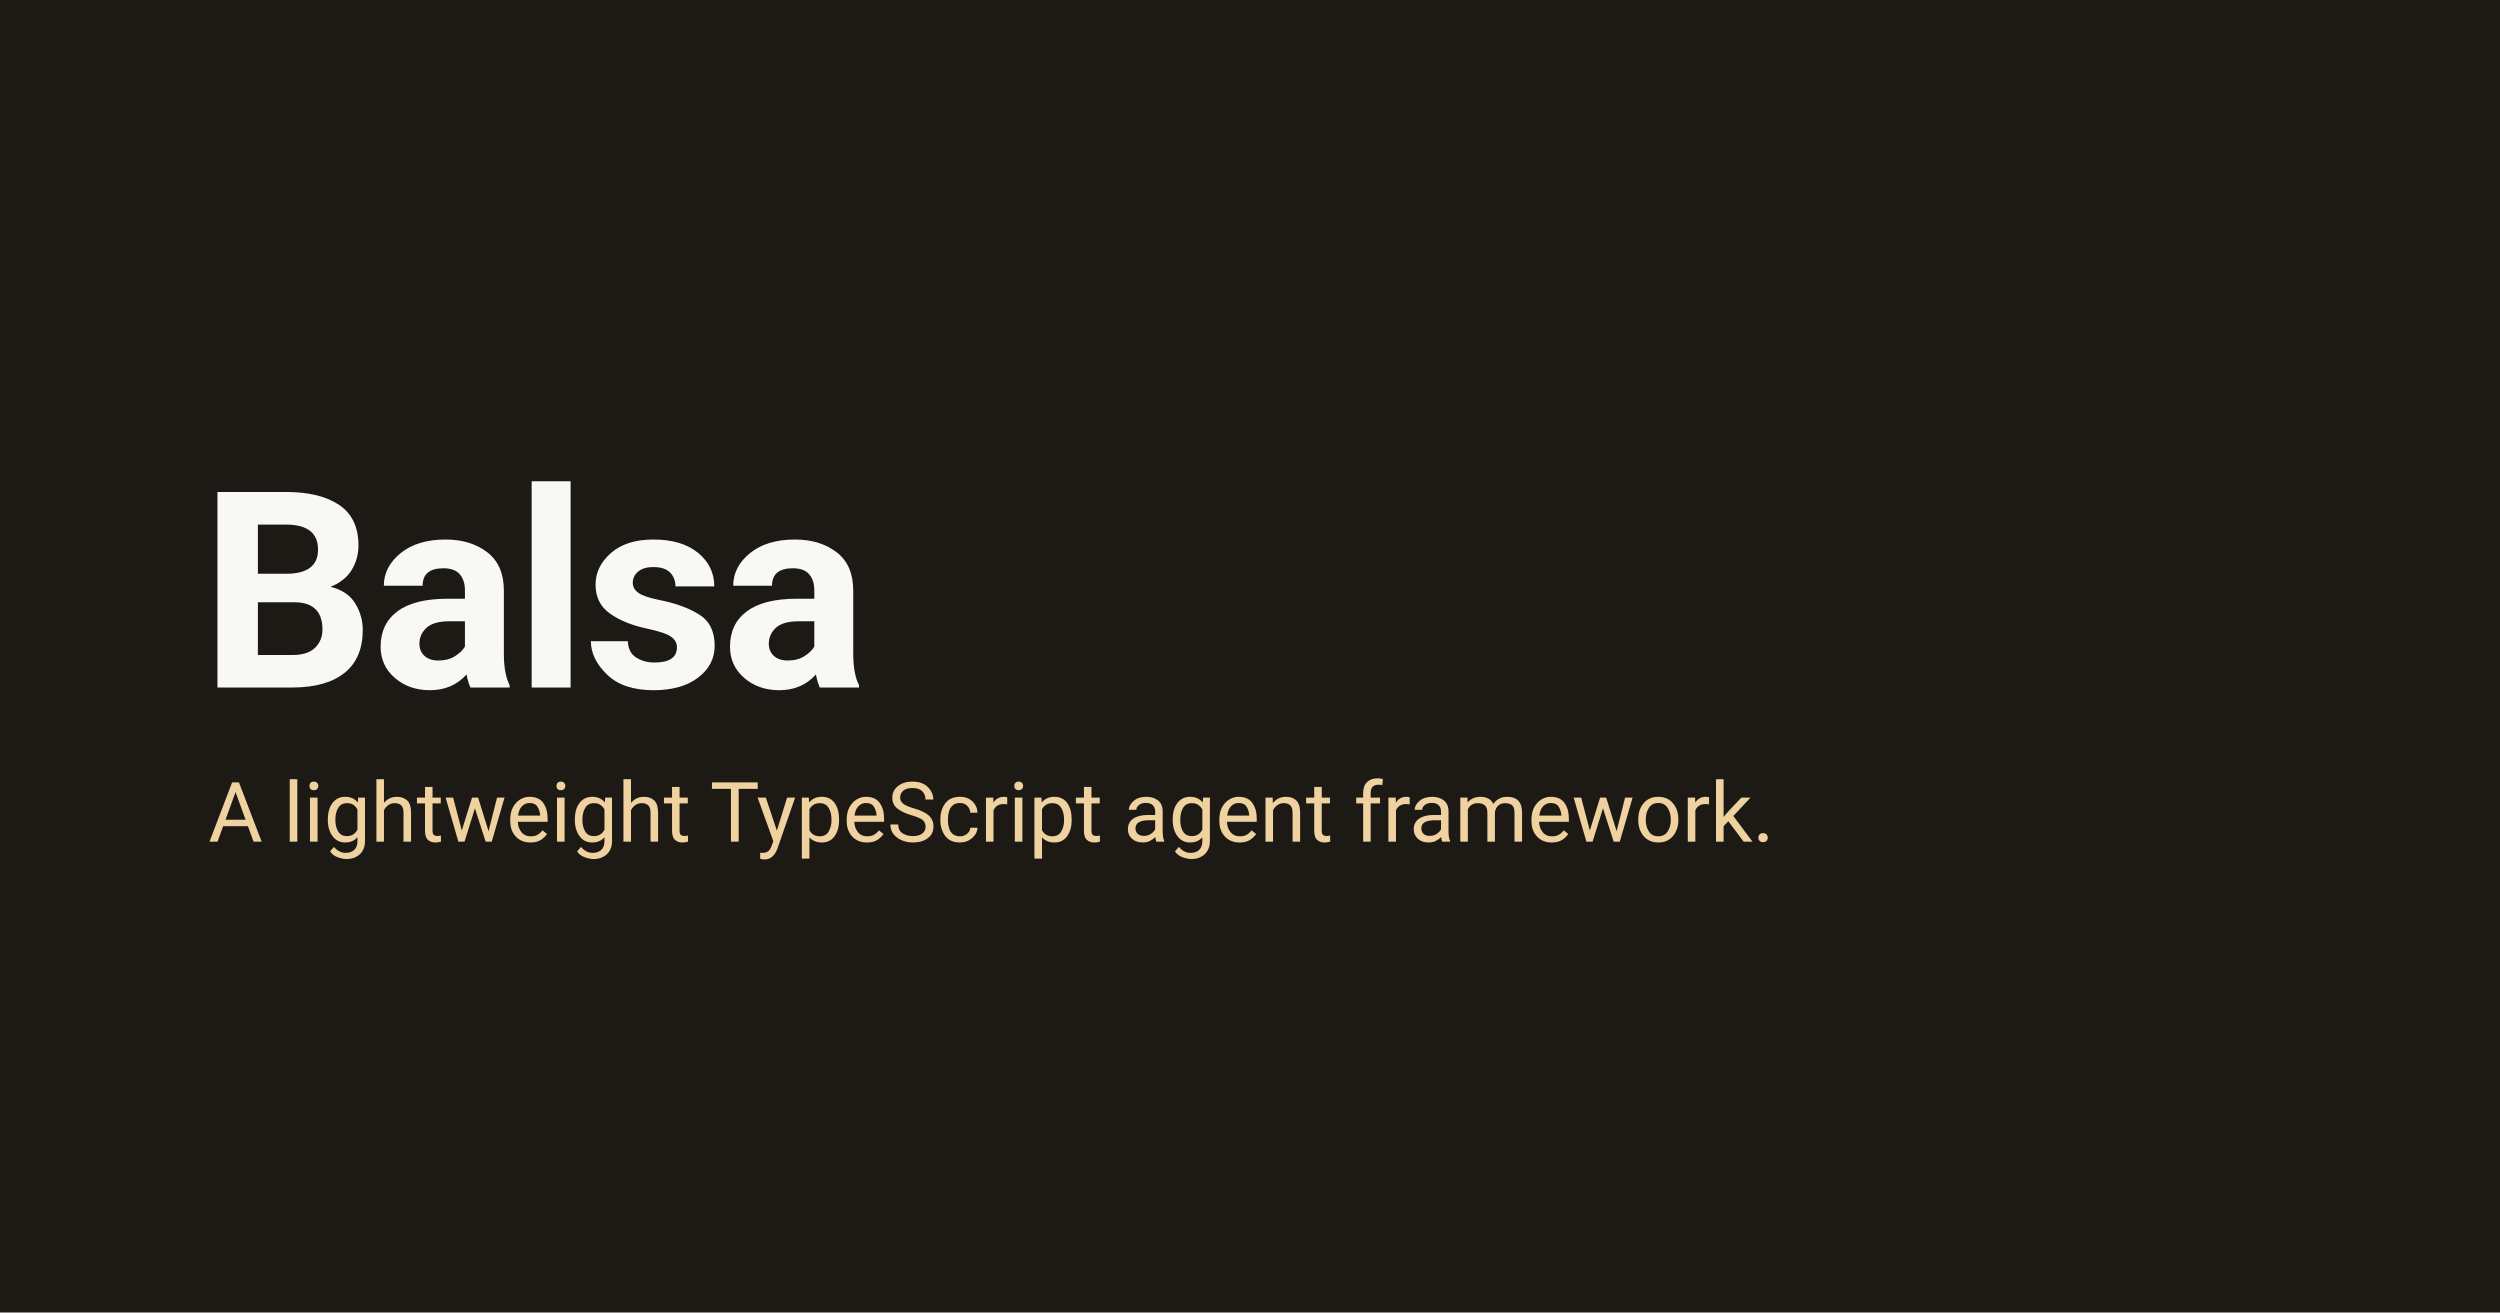
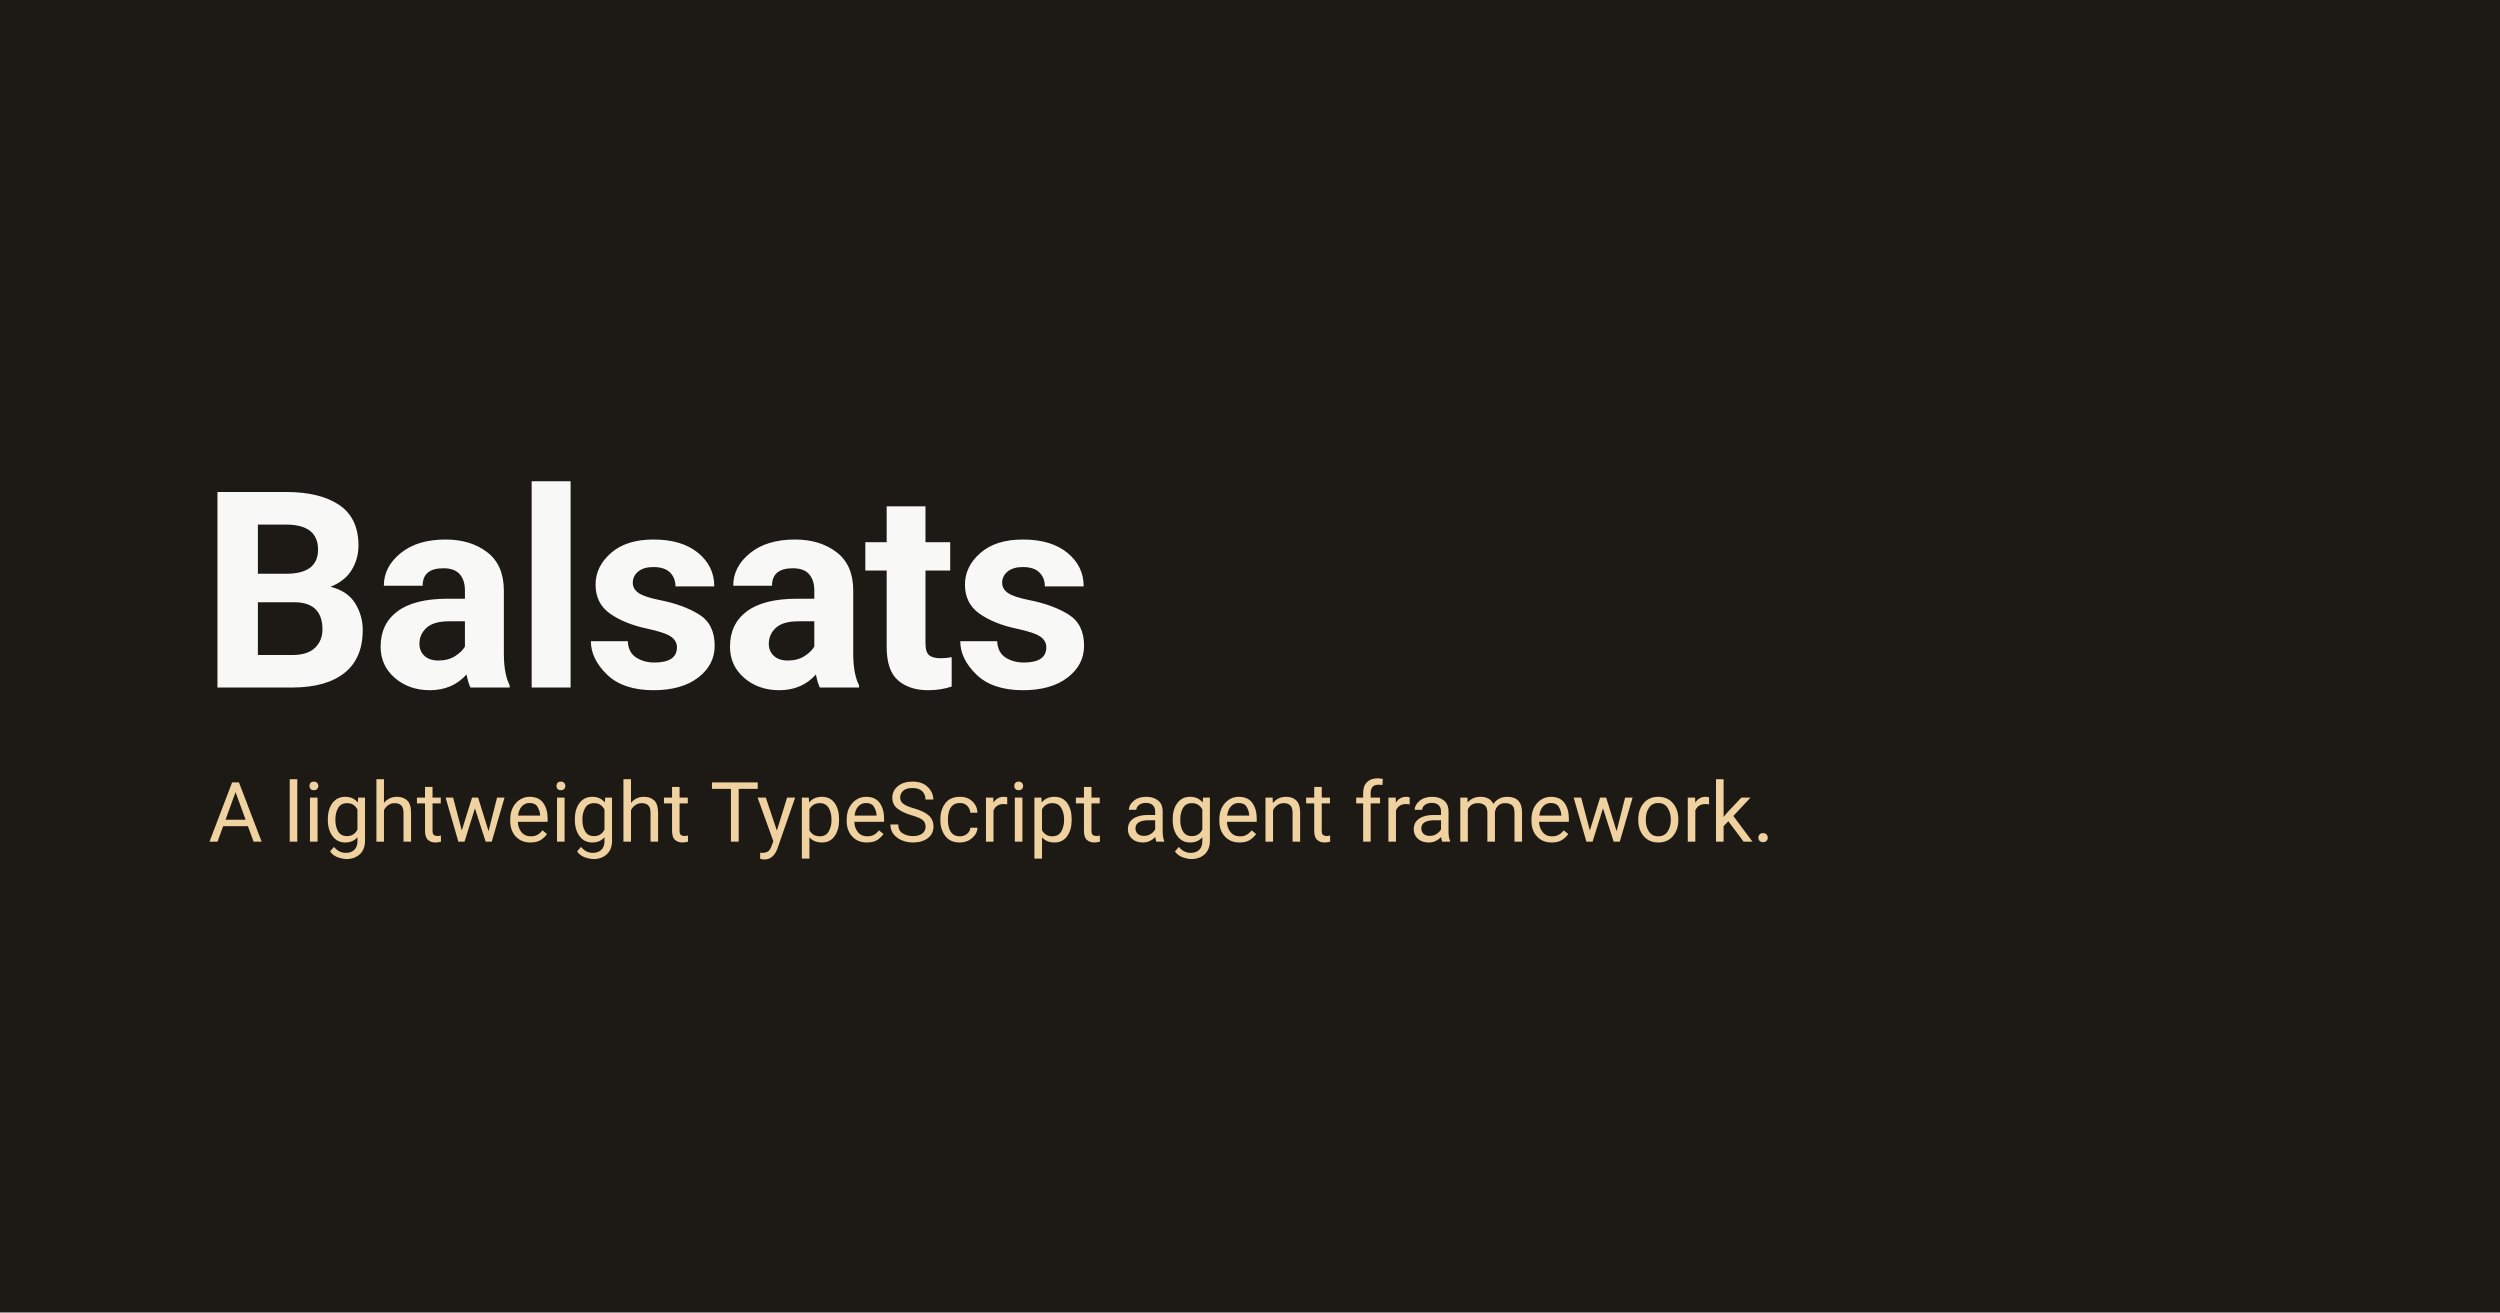
<svg xmlns="http://www.w3.org/2000/svg" viewBox="0 0 1200 630" width="1200" height="630">
  <rect width="1200" height="630" fill="#1d1a16" />
-   <text x="96" y="330" font-family="-apple-system, BlinkMacSystemFont, 'Segoe UI', Roboto, 'Helvetica Neue', 'Noto Sans', Arial, sans-serif" font-size="132" font-weight="700" letter-spacing="-2" fill="#f8f8f6">Balsa</text>
+   <text x="96" y="330" font-family="-apple-system, BlinkMacSystemFont, 'Segoe UI', Roboto, 'Helvetica Neue', 'Noto Sans', Arial, sans-serif" font-size="132" font-weight="700" letter-spacing="-2" fill="#f8f8f6">Balsats</text>
  <text x="100" y="404" font-family="-apple-system, BlinkMacSystemFont, 'Segoe UI', Roboto, 'Helvetica Neue', 'Noto Sans', Arial, sans-serif" font-size="40" fill="#efd29f">A lightweight TypeScript agent framework.</text>
</svg>
